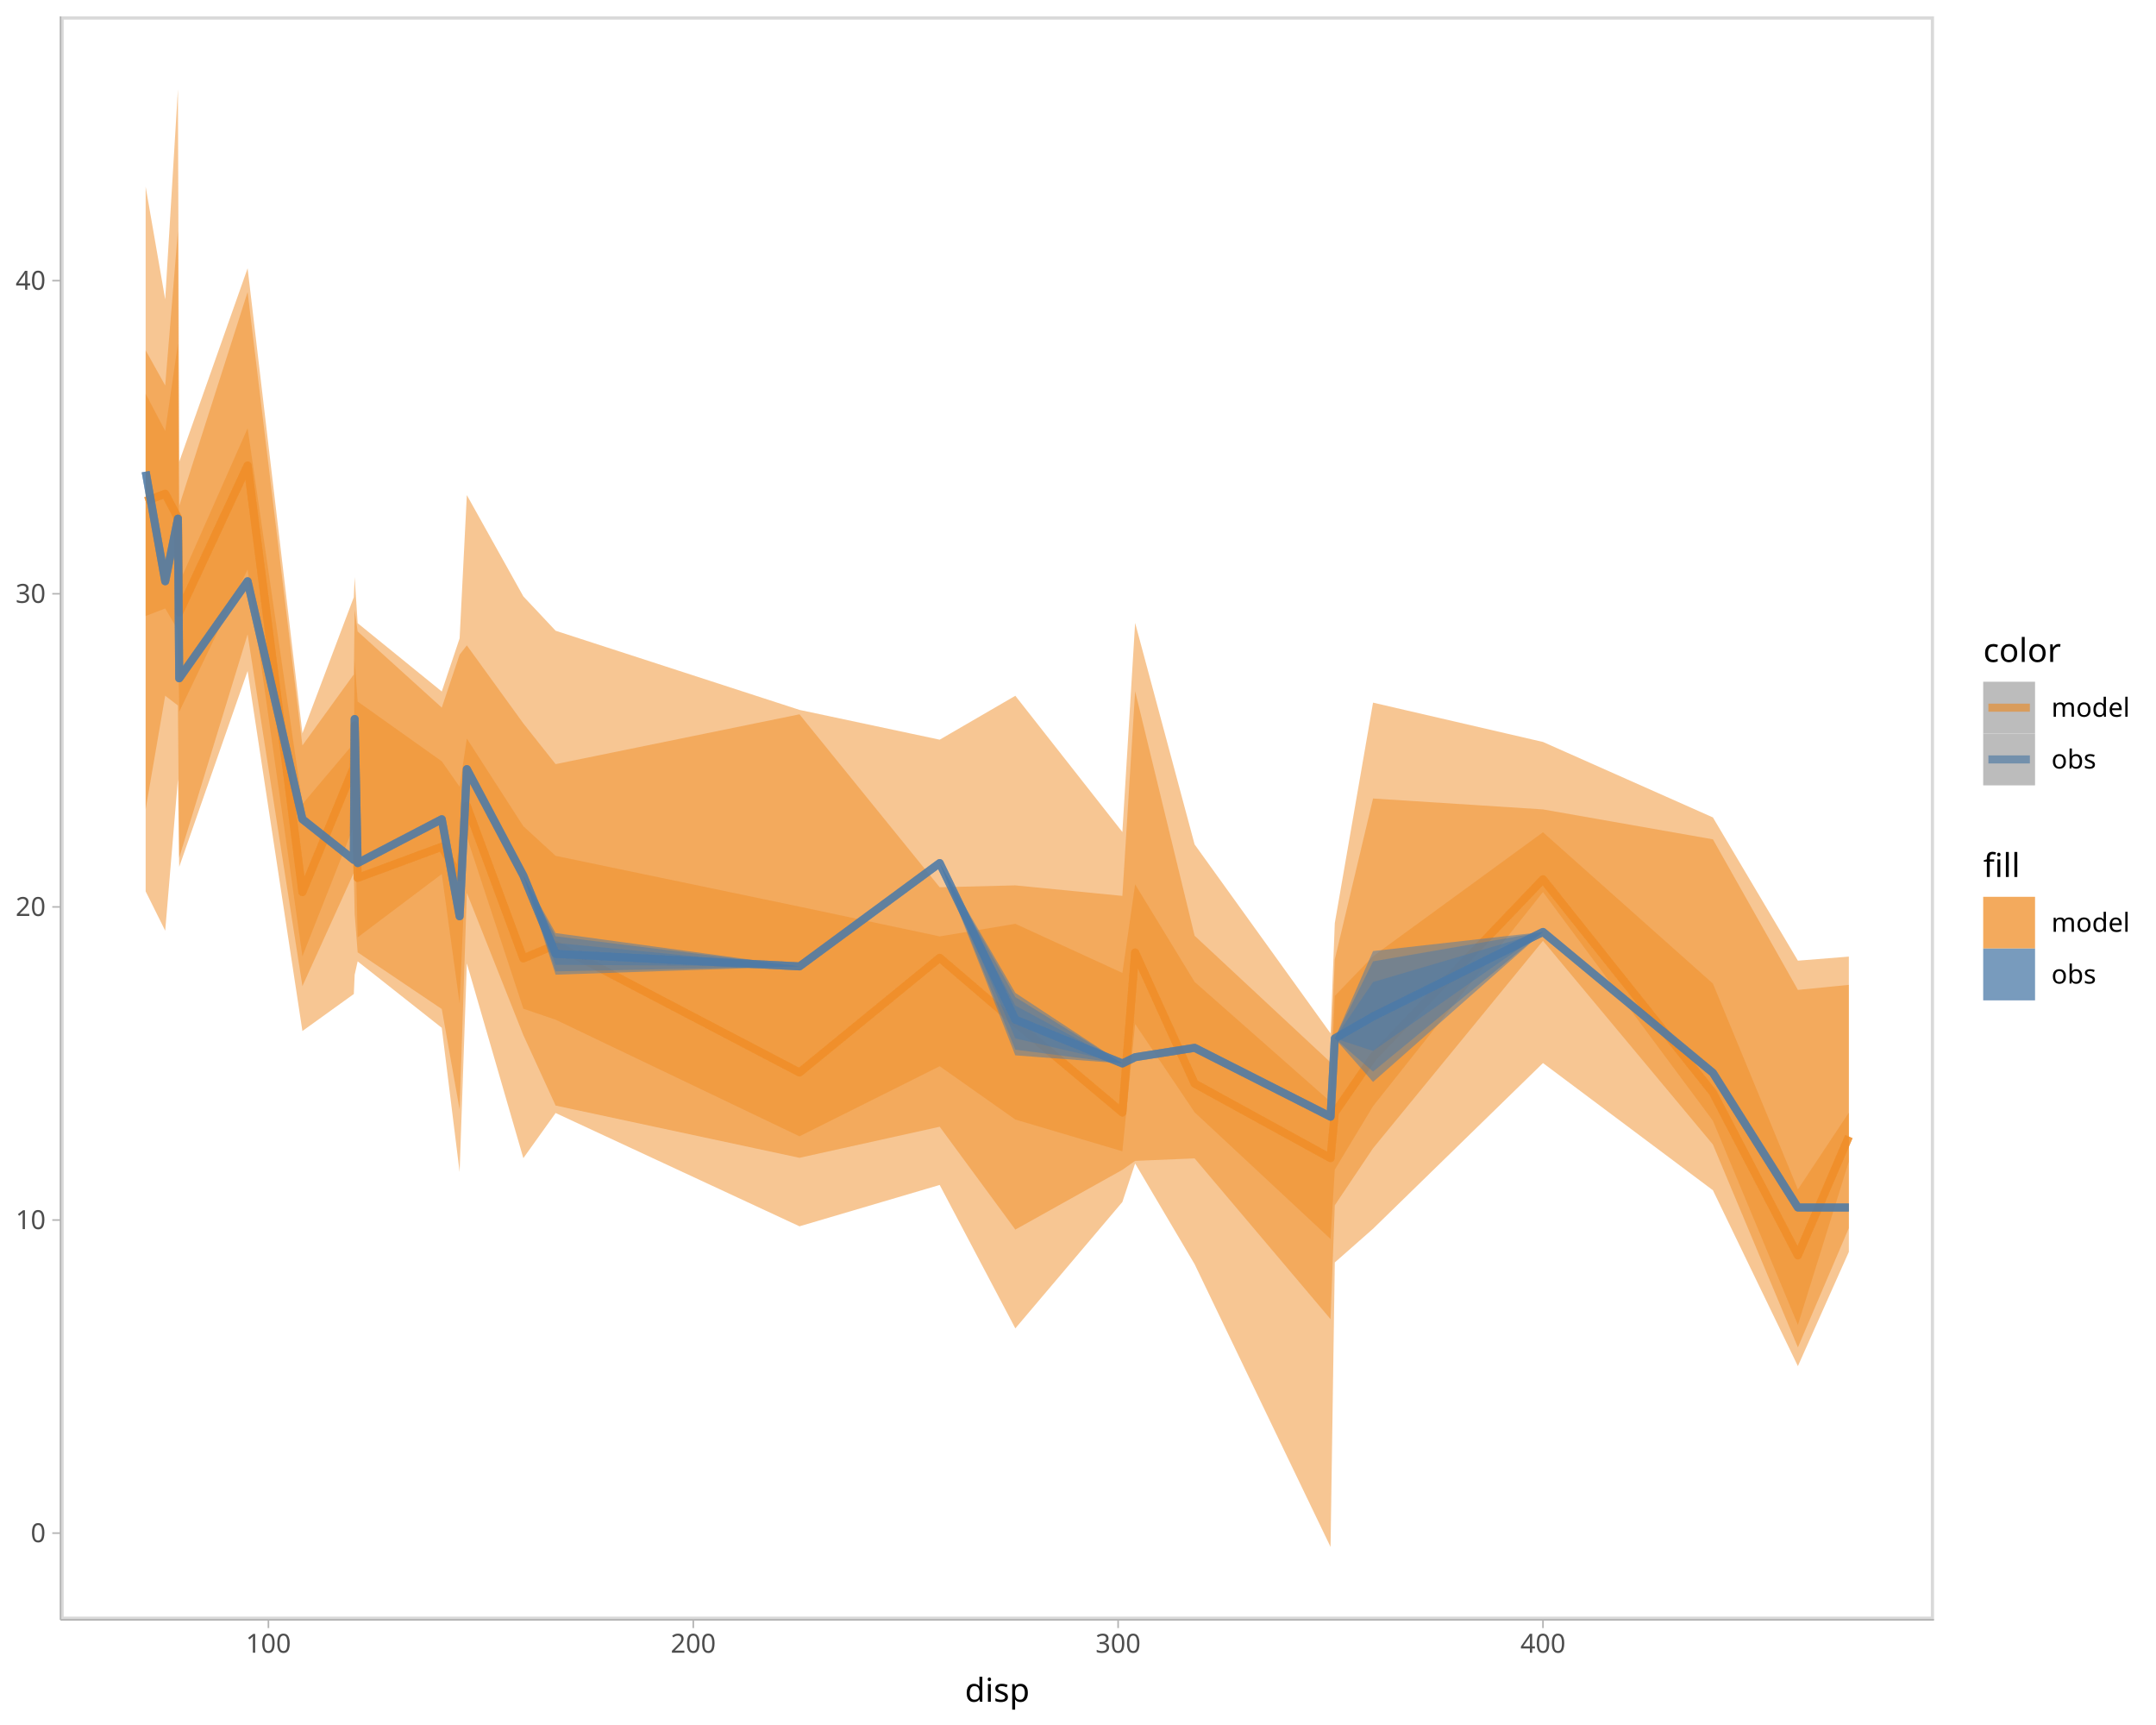
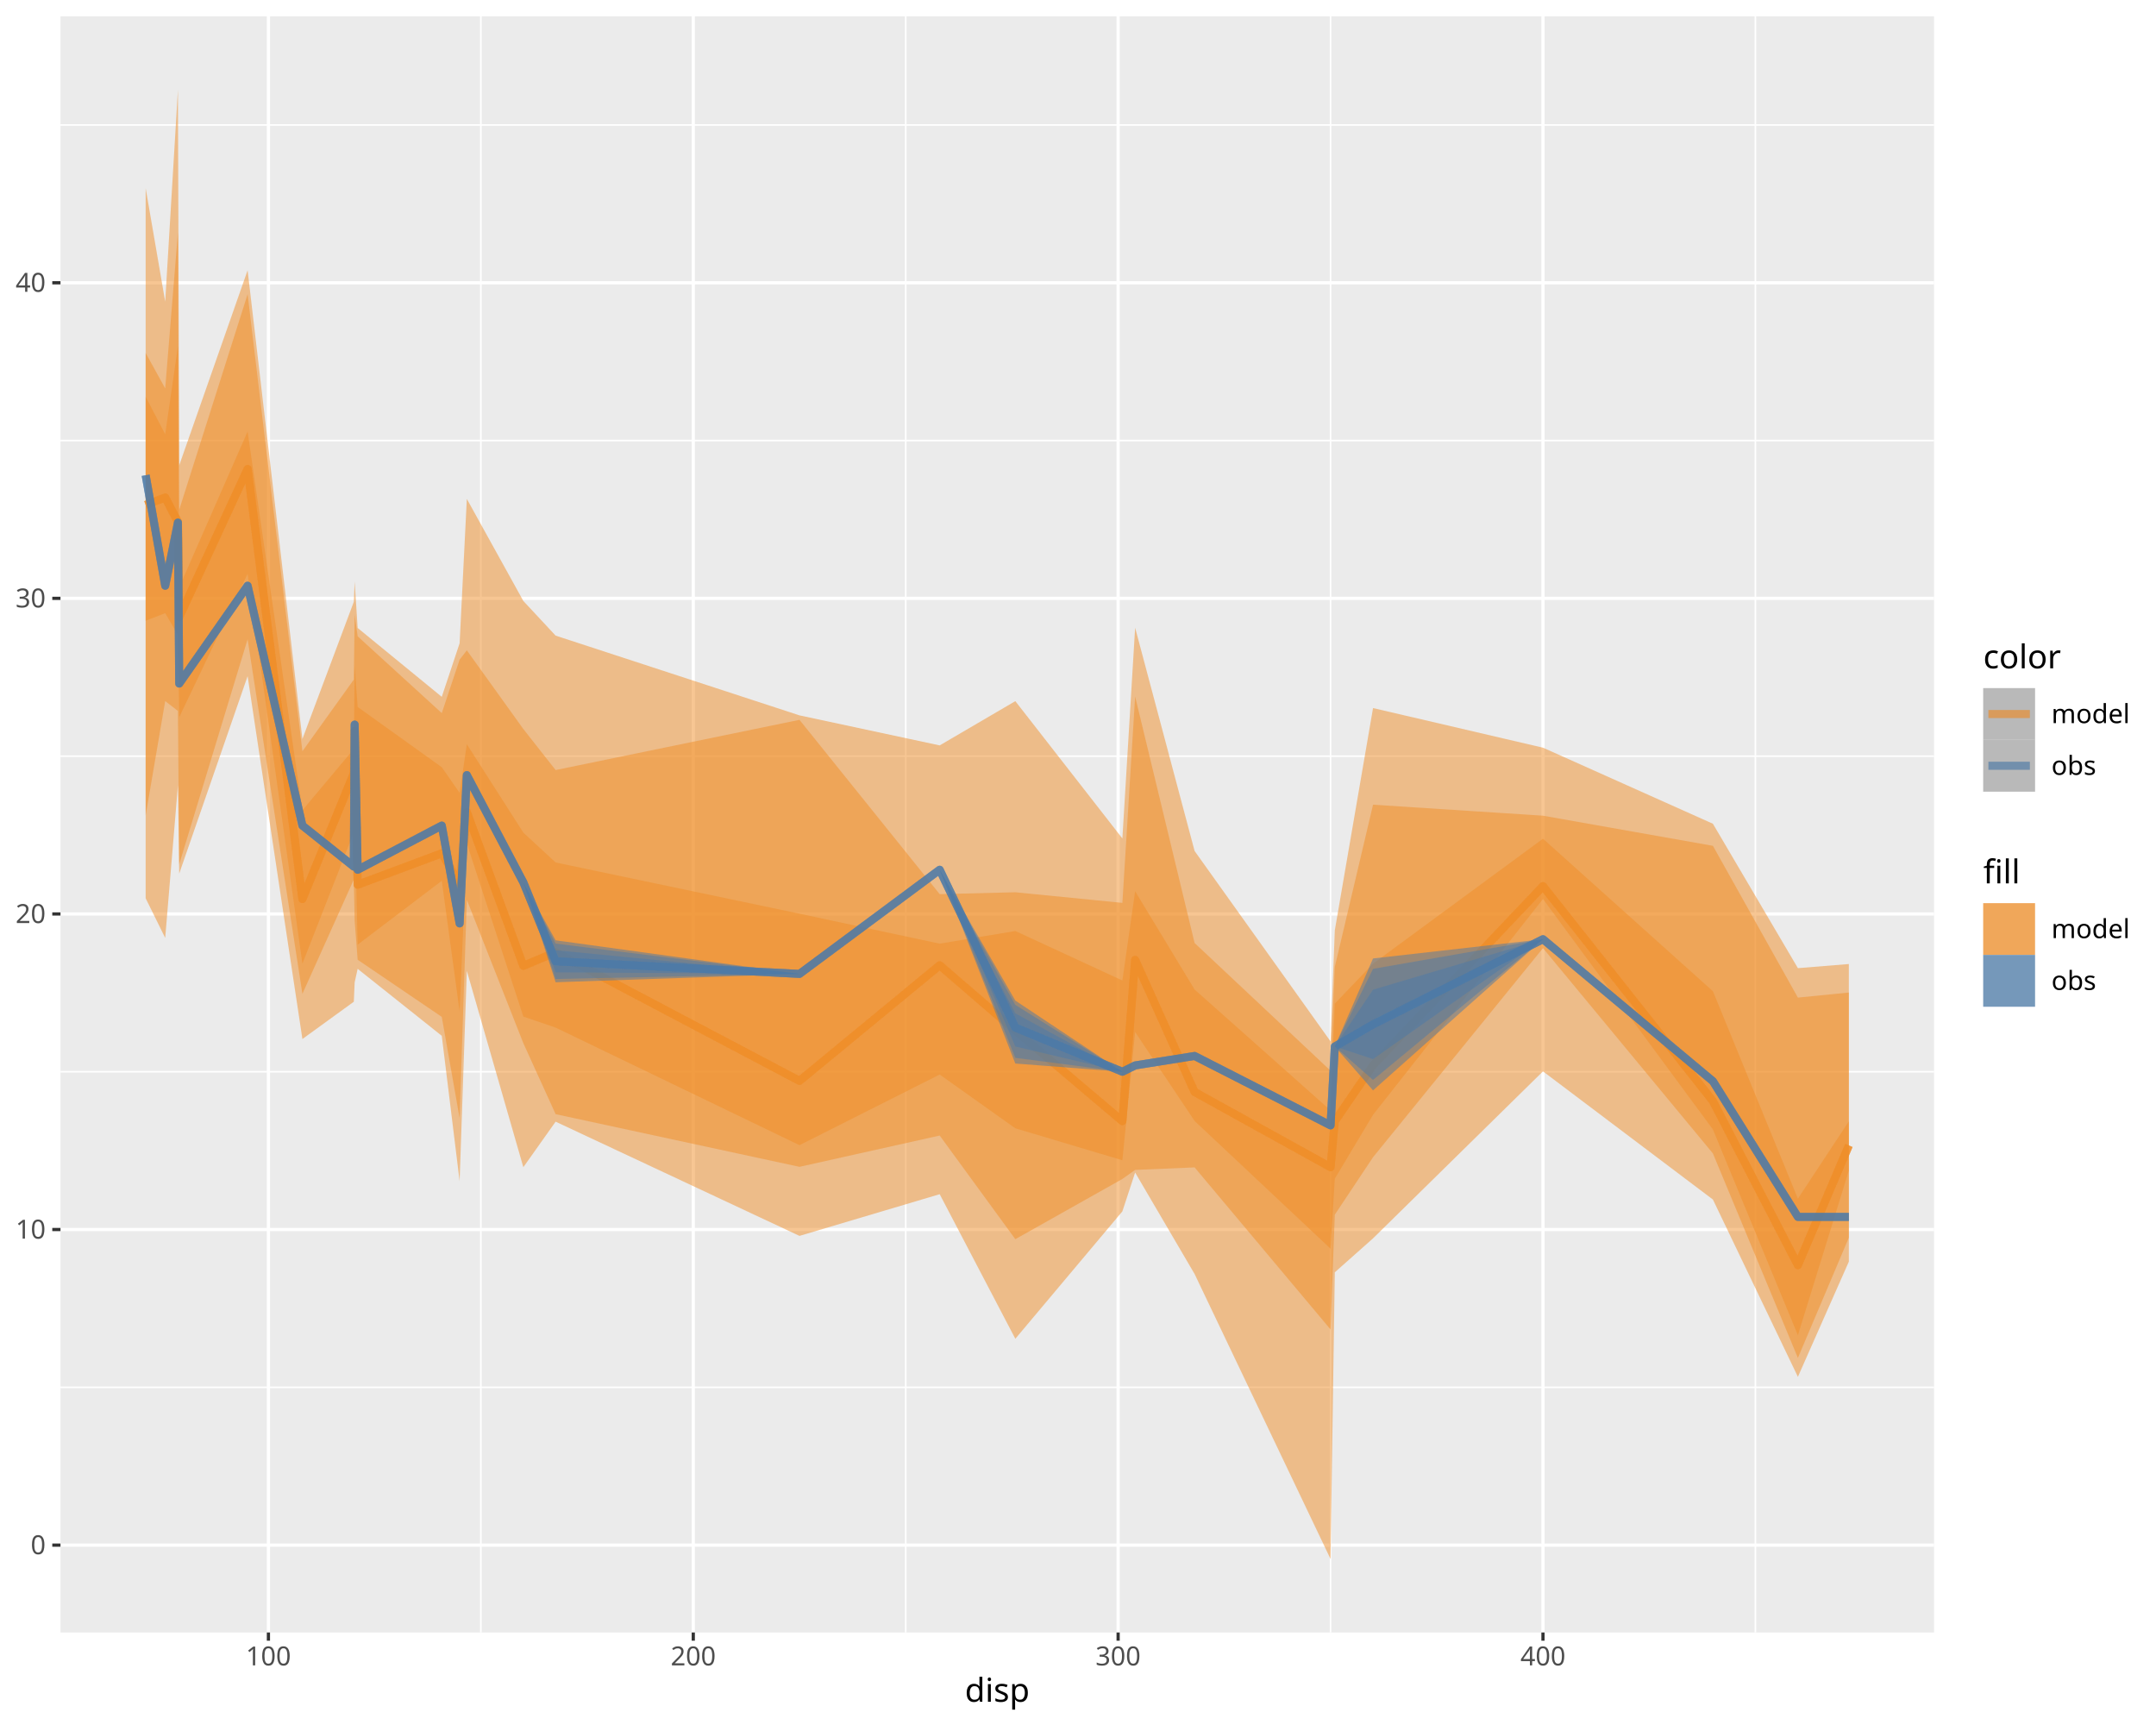
<svg xmlns="http://www.w3.org/2000/svg" class="svglite" data-engine-version="2.0" width="720.00pt" height="576.00pt" viewBox="0 0 720.00 576.00">
  <defs>
    <style type="text/css">
    .svglite line, .svglite polyline, .svglite polygon, .svglite path, .svglite rect, .svglite circle {
      fill: none;
      stroke: #000000;
      stroke-linecap: round;
      stroke-linejoin: round;
      stroke-miterlimit: 10.00;
    }
  </style>
  </defs>
  <rect width="100%" height="100%" style="stroke: none; fill: #FFFFFF;" />
  <defs>
    <clipPath id="cpMC4wMHw3MjAuMDB8MC4wMHw1NzYuMDA=">
      <rect x="0.00" y="0.00" width="720.00" height="576.00" />
    </clipPath>
  </defs>
  <g clip-path="url(#cpMC4wMHw3MjAuMDB8MC4wMHw1NzYuMDA=)">
    <rect x="0.00" y="0.00" width="720.00" height="576.00" style="stroke-width: 1.07; stroke: #FFFFFF; fill: #FFFFFF;" />
  </g>
  <defs>
-     <clipPath id="cpMjAuMjB8NjQ1Ljg3fDUuNDh8NTQwLjg4">
-       <rect x="20.20" y="5.48" width="625.67" height="535.40" />
+     <clipPath id="cpMjAuMjB8NjQ1Ljg3fDUuNDh8NTQ1LjEx">
+       <rect x="20.20" y="5.48" width="625.67" height="539.63" />
    </clipPath>
  </defs>
-   <g clip-path="url(#cpMjAuMjB8NjQ1Ljg3fDUuNDh8NTQwLjg4)">
-     <rect x="20.20" y="5.48" width="625.67" height="535.40" style="stroke-width: 1.07; stroke: none; fill: #FFFFFF;" />
-     <polygon points="48.64,62.36 55.17,99.97 59.42,29.82 59.85,154.19 82.69,89.59 100.99,244.86 118.16,199.41 118.44,192.72 119.44,208.08 147.53,230.90 153.49,213.16 155.90,165.32 174.77,199.14 185.55,210.61 266.99,237.04 313.81,246.99 339.07,232.33 374.82,277.82 379.08,208.00 398.94,281.96 444.34,345.05 445.76,308.24 458.53,234.62 515.28,247.75 572.03,272.95 600.41,320.78 617.43,319.42 617.43,418.01 600.41,456.17 572.03,397.44 515.28,354.97 458.53,410.30 445.76,421.55 444.34,516.54 398.94,422.12 379.08,388.50 374.82,401.36 339.07,443.56 313.81,395.67 266.99,409.48 185.55,371.65 174.77,386.72 155.90,321.68 153.49,391.34 147.53,343.20 119.44,321.01 118.44,325.50 118.16,331.91 100.99,344.27 82.69,224.05 59.85,289.45 59.42,260.22 55.17,310.77 48.64,297.64 " style="stroke-width: 0.00; stroke: none; stroke-linecap: butt; fill: #F18E28; fill-opacity: 0.50;" />
-     <polygon points="48.64,116.98 55.17,128.71 59.42,77.08 59.85,168.90 82.69,97.51 100.99,248.92 118.16,225.18 118.44,203.63 119.44,210.84 147.53,236.28 153.49,218.59 155.90,215.50 174.77,241.56 185.55,255.15 266.99,238.52 313.81,296.27 339.07,295.64 374.82,299.15 379.08,230.79 398.94,312.45 444.34,354.75 445.76,320.36 458.53,266.63 515.28,270.27 572.03,280.26 600.41,330.54 617.43,328.86 617.43,410.05 600.41,449.90 572.03,382.17 515.28,314.15 458.53,383.42 445.76,402.46 444.34,440.48 398.94,386.80 379.08,387.63 374.82,390.62 339.07,410.58 313.81,376.23 266.99,386.61 185.55,369.16 174.77,345.65 155.90,298.14 153.49,370.48 147.53,336.93 119.44,318.00 118.44,305.20 118.16,291.43 100.99,329.28 82.69,211.83 59.85,286.37 59.42,235.58 55.17,232.31 48.64,270.21 " style="stroke-width: 0.00; stroke: none; stroke-linecap: butt; fill: #F18E28; fill-opacity: 0.50;" />
-     <polygon points="48.64,131.49 55.17,143.90 59.42,114.78 59.85,194.59 82.69,143.01 100.99,268.49 118.16,248.17 118.44,220.58 119.44,234.25 147.53,254.21 153.49,262.70 155.90,246.61 174.77,275.89 185.55,285.77 266.99,302.74 313.81,312.67 339.07,308.47 374.82,324.87 379.08,295.30 398.94,327.87 444.34,367.91 445.76,332.54 458.53,319.30 515.28,277.90 572.03,328.43 600.41,397.15 617.43,371.52 617.43,387.84 600.41,442.40 572.03,374.23 515.28,297.87 458.53,369.37 445.76,390.53 444.34,413.72 398.94,371.41 379.08,341.94 374.82,384.43 339.07,373.83 313.81,356.03 266.99,379.43 185.55,340.49 174.77,336.83 155.90,279.47 153.49,335.09 147.53,291.85 119.44,313.00 118.44,270.79 118.16,275.80 100.99,319.31 82.69,190.16 59.85,237.66 59.42,210.37 55.17,203.17 48.64,205.69 " style="stroke-width: 0.00; stroke: none; stroke-linecap: butt; fill: #F18E28; fill-opacity: 0.50;" />
-     <polyline points="48.64,167.31 55.17,164.87 59.42,172.92 59.85,204.50 82.69,155.43 100.99,297.89 118.16,256.25 118.44,242.19 119.44,293.14 147.53,282.74 153.49,292.83 155.90,269.12 174.77,320.02 185.55,315.50 266.99,358.12 313.81,319.83 339.07,341.45 374.82,371.48 379.08,318.05 398.94,361.81 444.34,386.72 445.76,371.49 458.53,352.98 515.28,293.61 572.03,364.82 600.41,419.19 617.43,379.53 " style="stroke-width: 2.67; stroke: #F18E28; stroke-opacity: 0.50; stroke-linecap: butt;" />
-     <polyline points="48.64,167.31 55.17,164.87 59.42,172.92 59.85,204.50 82.69,155.43 100.99,297.89 118.16,256.25 118.44,242.19 119.44,293.14 147.53,282.74 153.49,292.83 155.90,269.12 174.77,320.02 185.55,315.50 266.99,358.12 313.81,319.83 339.07,341.45 374.82,371.48 379.08,318.05 398.94,361.81 444.34,386.72 445.76,371.49 458.53,352.98 515.28,293.61 572.03,364.82 600.41,419.19 617.43,379.53 " style="stroke-width: 2.67; stroke: #F18E28; stroke-opacity: 0.50; stroke-linecap: butt;" />
-     <polyline points="48.64,167.31 55.17,164.87 59.42,172.92 59.85,204.50 82.69,155.43 100.99,297.89 118.16,256.25 118.44,242.19 119.44,293.14 147.53,282.74 153.49,292.83 155.90,269.12 174.77,320.02 185.55,315.50 266.99,358.12 313.81,319.83 339.07,341.45 374.82,371.48 379.08,318.05 398.94,361.81 444.34,386.72 445.76,371.49 458.53,352.98 515.28,293.61 572.03,364.82 600.41,419.19 617.43,379.53 " style="stroke-width: 2.67; stroke: #F18E28; stroke-opacity: 0.50; stroke-linecap: butt;" />
-     <polygon points="48.64,157.50 55.17,194.09 59.42,173.18 59.85,226.50 82.69,194.09 100.99,273.55 118.16,287.14 118.44,240.09 119.44,288.19 147.53,273.55 153.49,305.96 155.90,256.82 174.77,292.37 185.55,311.56 266.99,322.69 313.81,288.19 339.07,331.53 374.82,355.10 379.08,353.01 398.94,349.88 444.34,372.88 445.76,346.74 458.53,317.57 515.28,311.19 572.03,358.24 600.41,403.20 617.43,403.20 617.43,403.20 600.41,403.20 572.03,358.24 515.28,311.19 458.53,361.27 445.76,346.74 444.34,372.88 398.94,349.88 379.08,353.01 374.82,355.10 339.07,352.39 313.81,288.19 266.99,322.69 185.55,325.46 174.77,292.37 155.90,256.82 153.49,305.96 147.53,273.55 119.44,288.19 118.44,240.09 118.16,287.14 100.99,273.55 82.69,194.09 59.85,226.50 59.42,173.18 55.17,194.09 48.64,157.50 " style="stroke-width: 0.00; stroke: none; stroke-linecap: butt; fill: #4D7AA8; fill-opacity: 0.50;" />
-     <polygon points="48.64,157.50 55.17,194.09 59.42,173.18 59.85,226.50 82.69,194.09 100.99,273.55 118.16,287.14 118.44,240.09 119.44,288.19 147.53,273.55 153.49,305.96 155.90,256.82 174.77,292.37 185.55,312.65 266.99,322.69 313.81,288.19 339.07,332.94 374.82,355.10 379.08,353.01 398.94,349.88 444.34,372.88 445.76,346.74 458.53,321.02 515.28,311.19 572.03,358.24 600.41,403.20 617.43,403.20 617.43,403.20 600.41,403.20 572.03,358.24 515.28,311.19 458.53,357.82 445.76,346.74 444.34,372.88 398.94,349.88 379.08,353.01 374.82,355.10 339.07,350.50 313.81,288.19 266.99,322.69 185.55,324.36 174.77,292.37 155.90,256.82 153.49,305.96 147.53,273.55 119.44,288.19 118.44,240.09 118.16,287.14 100.99,273.55 82.69,194.09 59.85,226.50 59.42,173.18 55.17,194.09 48.64,157.50 " style="stroke-width: 0.00; stroke: none; stroke-linecap: butt; fill: #4D7AA8; fill-opacity: 0.50;" />
-     <polygon points="48.64,157.50 55.17,194.09 59.42,173.18 59.85,226.50 82.69,194.09 100.99,273.55 118.16,287.14 118.44,240.09 119.44,288.19 147.53,273.55 153.49,305.96 155.90,256.82 174.77,292.37 185.55,314.85 266.99,322.69 313.81,288.19 339.07,335.76 374.82,355.10 379.08,353.01 398.94,349.88 444.34,372.88 445.76,346.74 458.53,327.92 515.28,311.19 572.03,358.24 600.41,403.20 617.43,403.20 617.43,403.20 600.41,403.20 572.03,358.24 515.28,311.19 458.53,350.92 445.76,346.74 444.34,372.88 398.94,349.88 379.08,353.01 374.82,355.10 339.07,346.74 313.81,288.19 266.99,322.69 185.55,322.17 174.77,292.37 155.90,256.82 153.49,305.96 147.53,273.55 119.44,288.19 118.44,240.09 118.16,287.14 100.99,273.55 82.69,194.09 59.85,226.50 59.42,173.18 55.17,194.09 48.64,157.50 " style="stroke-width: 0.00; stroke: none; stroke-linecap: butt; fill: #4D7AA8; fill-opacity: 0.50;" />
-     <polyline points="48.64,157.50 55.17,194.09 59.42,173.18 59.85,226.50 82.69,194.09 100.99,273.55 118.16,287.14 118.44,240.09 119.44,288.19 147.53,273.55 153.49,305.96 155.90,256.82 174.77,292.37 185.55,318.51 266.99,322.69 313.81,288.19 339.07,340.47 374.82,355.10 379.08,353.01 398.94,349.88 444.34,372.88 445.76,346.74 458.53,339.42 515.28,311.19 572.03,358.24 600.41,403.20 617.43,403.20 " style="stroke-width: 2.67; stroke: #4D7AA8; stroke-opacity: 0.50; stroke-linecap: butt;" />
-     <polyline points="48.64,157.50 55.17,194.09 59.42,173.18 59.85,226.50 82.69,194.09 100.99,273.55 118.16,287.14 118.44,240.09 119.44,288.19 147.53,273.55 153.49,305.96 155.90,256.82 174.77,292.37 185.55,318.51 266.99,322.69 313.81,288.19 339.07,340.47 374.82,355.10 379.08,353.01 398.94,349.88 444.34,372.88 445.76,346.74 458.53,339.42 515.28,311.19 572.03,358.24 600.41,403.20 617.43,403.20 " style="stroke-width: 2.67; stroke: #4D7AA8; stroke-opacity: 0.50; stroke-linecap: butt;" />
-     <polyline points="48.64,157.50 55.17,194.09 59.42,173.18 59.85,226.50 82.69,194.09 100.99,273.55 118.16,287.14 118.44,240.09 119.44,288.19 147.53,273.55 153.49,305.96 155.90,256.82 174.77,292.37 185.55,318.51 266.99,322.69 313.81,288.19 339.07,340.47 374.82,355.10 379.08,353.01 398.94,349.88 444.34,372.88 445.76,346.74 458.53,339.42 515.28,311.19 572.03,358.24 600.41,403.20 617.43,403.20 " style="stroke-width: 2.67; stroke: #4D7AA8; stroke-opacity: 0.50; stroke-linecap: butt;" />
-     <rect x="20.20" y="5.48" width="625.67" height="535.40" style="stroke-width: 2.13; stroke: #D9D9D9;" />
+   <g clip-path="url(#cpMjAuMjB8NjQ1Ljg3fDUuNDh8NTQ1LjEx)">
+     <rect x="20.20" y="5.48" width="625.67" height="539.63" style="stroke-width: 1.07; stroke: none; fill: #EBEBEB;" />
+     <polyline points="20.20,463.25 645.87,463.25 " style="stroke-width: 0.53; stroke: #FFFFFF; stroke-linecap: butt;" />
+     <polyline points="20.20,357.87 645.87,357.87 " style="stroke-width: 0.53; stroke: #FFFFFF; stroke-linecap: butt;" />
+     <polyline points="20.20,252.49 645.87,252.49 " style="stroke-width: 0.53; stroke: #FFFFFF; stroke-linecap: butt;" />
+     <polyline points="20.20,147.11 645.87,147.11 " style="stroke-width: 0.53; stroke: #FFFFFF; stroke-linecap: butt;" />
+     <polyline points="20.20,41.73 645.87,41.73 " style="stroke-width: 0.53; stroke: #FFFFFF; stroke-linecap: butt;" />
+     <polyline points="160.58,545.11 160.58,5.48 " style="stroke-width: 0.53; stroke: #FFFFFF; stroke-linecap: butt;" />
+     <polyline points="302.46,545.11 302.46,5.48 " style="stroke-width: 0.53; stroke: #FFFFFF; stroke-linecap: butt;" />
+     <polyline points="444.34,545.11 444.34,5.48 " style="stroke-width: 0.53; stroke: #FFFFFF; stroke-linecap: butt;" />
+     <polyline points="586.22,545.11 586.22,5.48 " style="stroke-width: 0.53; stroke: #FFFFFF; stroke-linecap: butt;" />
+     <polyline points="20.20,515.94 645.87,515.94 " style="stroke-width: 1.07; stroke: #FFFFFF; stroke-linecap: butt;" />
+     <polyline points="20.20,410.56 645.87,410.56 " style="stroke-width: 1.07; stroke: #FFFFFF; stroke-linecap: butt;" />
+     <polyline points="20.20,305.18 645.87,305.18 " style="stroke-width: 1.07; stroke: #FFFFFF; stroke-linecap: butt;" />
+     <polyline points="20.20,199.80 645.87,199.80 " style="stroke-width: 1.07; stroke: #FFFFFF; stroke-linecap: butt;" />
+     <polyline points="20.20,94.42 645.87,94.42 " style="stroke-width: 1.07; stroke: #FFFFFF; stroke-linecap: butt;" />
+     <polyline points="89.64,545.11 89.64,5.48 " style="stroke-width: 1.07; stroke: #FFFFFF; stroke-linecap: butt;" />
+     <polyline points="231.52,545.11 231.52,5.48 " style="stroke-width: 1.07; stroke: #FFFFFF; stroke-linecap: butt;" />
+     <polyline points="373.40,545.11 373.40,5.48 " style="stroke-width: 1.07; stroke: #FFFFFF; stroke-linecap: butt;" />
+     <polyline points="515.28,545.11 515.28,5.48 " style="stroke-width: 1.07; stroke: #FFFFFF; stroke-linecap: butt;" />
+     <polygon points="48.64,62.81 55.17,100.72 59.42,30.01 59.85,155.37 82.69,90.26 100.99,246.75 118.16,200.95 118.44,194.20 119.44,209.68 147.53,232.68 153.49,214.80 155.90,166.59 174.77,200.67 185.55,212.24 266.99,238.87 313.81,248.90 339.07,234.12 374.82,279.97 379.08,209.60 398.94,284.15 444.34,347.73 445.76,310.64 458.53,236.43 515.28,249.66 572.03,275.06 600.41,323.28 617.43,321.90 617.43,421.27 600.41,459.74 572.03,400.54 515.28,357.74 458.53,413.50 445.76,424.84 444.34,520.58 398.94,425.41 379.08,391.53 374.82,404.49 339.07,447.03 313.81,398.76 266.99,412.68 185.55,374.54 174.77,389.74 155.90,324.18 153.49,394.39 147.53,345.87 119.44,323.51 118.44,328.03 118.16,334.49 100.99,346.94 82.69,225.78 59.85,291.70 59.42,262.24 55.17,313.18 48.64,299.95 " style="stroke-width: 0.00; stroke: none; stroke-linecap: butt; fill: #F18E28; fill-opacity: 0.50;" />
+     <polygon points="48.64,117.86 55.17,129.69 59.42,77.65 59.85,170.20 82.69,98.24 100.99,250.85 118.16,226.91 118.44,205.20 119.44,212.47 147.53,238.11 153.49,220.27 155.90,217.16 174.77,243.43 185.55,257.13 266.99,240.36 313.81,298.57 339.07,297.94 374.82,301.48 379.08,232.57 398.94,314.88 444.34,357.52 445.76,322.85 458.53,268.70 515.28,272.37 572.03,282.43 600.41,333.11 617.43,331.42 617.43,413.25 600.41,453.42 572.03,385.15 515.28,316.59 458.53,386.41 445.76,405.60 444.34,443.92 398.94,389.81 379.08,390.65 374.82,393.67 339.07,413.78 313.81,379.17 266.99,389.62 185.55,372.03 174.77,348.34 155.90,300.45 153.49,373.37 147.53,339.55 119.44,320.47 118.44,307.57 118.16,293.69 100.99,331.85 82.69,213.46 59.85,288.59 59.42,237.40 55.17,234.10 48.64,272.30 " style="stroke-width: 0.00; stroke: none; stroke-linecap: butt; fill: #F18E28; fill-opacity: 0.50;" />
+     <polygon points="48.64,132.49 55.17,144.99 59.42,115.64 59.85,196.09 82.69,144.10 100.99,270.57 118.16,250.09 118.44,222.28 119.44,236.06 147.53,256.18 153.49,264.74 155.90,248.51 174.77,278.02 185.55,287.99 266.99,305.09 313.81,315.10 339.07,310.87 374.82,327.40 379.08,297.60 398.94,330.42 444.34,370.78 445.76,335.12 458.53,321.78 515.28,280.06 572.03,330.98 600.41,400.25 617.43,374.42 617.43,390.86 600.41,445.85 572.03,377.14 515.28,300.18 458.53,372.25 445.76,393.58 444.34,416.95 398.94,374.30 379.08,344.60 374.82,387.43 339.07,376.75 313.81,358.80 266.99,382.39 185.55,343.13 174.77,339.45 155.90,281.64 153.49,337.69 147.53,294.11 119.44,315.43 118.44,272.89 118.16,277.93 100.99,321.80 82.69,191.62 59.85,239.49 59.42,211.99 55.17,204.74 48.64,207.27 " style="stroke-width: 0.00; stroke: none; stroke-linecap: butt; fill: #F18E28; fill-opacity: 0.50;" />
+     <polyline points="48.64,168.59 55.17,166.13 59.42,174.24 59.85,206.07 82.69,156.61 100.99,300.20 118.16,258.23 118.44,244.06 119.44,295.42 147.53,284.93 153.49,295.10 155.90,271.20 174.77,322.50 185.55,317.95 266.99,360.91 313.81,322.32 339.07,344.11 374.82,374.37 379.08,320.52 398.94,364.62 444.34,389.74 445.76,374.38 458.53,355.73 515.28,295.89 572.03,367.66 600.41,422.46 617.43,382.49 " style="stroke-width: 2.67; stroke: #F18E28; stroke-opacity: 0.50; stroke-linecap: butt;" />
+     <polyline points="48.64,168.59 55.17,166.13 59.42,174.24 59.85,206.07 82.69,156.61 100.99,300.20 118.16,258.23 118.44,244.06 119.44,295.42 147.53,284.93 153.49,295.10 155.90,271.20 174.77,322.50 185.55,317.95 266.99,360.91 313.81,322.32 339.07,344.11 374.82,374.37 379.08,320.52 398.94,364.62 444.34,389.74 445.76,374.38 458.53,355.73 515.28,295.89 572.03,367.66 600.41,422.46 617.43,382.49 " style="stroke-width: 2.67; stroke: #F18E28; stroke-opacity: 0.50; stroke-linecap: butt;" />
+     <polyline points="48.64,168.59 55.17,166.13 59.42,174.24 59.85,206.07 82.69,156.61 100.99,300.20 118.16,258.23 118.44,244.06 119.44,295.42 147.53,284.93 153.49,295.10 155.90,271.20 174.77,322.50 185.55,317.95 266.99,360.91 313.81,322.32 339.07,344.11 374.82,374.37 379.08,320.52 398.94,364.62 444.34,389.74 445.76,374.38 458.53,355.73 515.28,295.89 572.03,367.66 600.41,422.46 617.43,382.49 " style="stroke-width: 2.67; stroke: #F18E28; stroke-opacity: 0.50; stroke-linecap: butt;" />
+     <polygon points="48.64,158.70 55.17,195.58 59.42,174.51 59.85,228.25 82.69,195.58 100.99,275.67 118.16,289.37 118.44,241.95 119.44,290.42 147.53,275.67 153.49,308.34 155.90,258.81 174.77,294.64 185.55,313.98 266.99,325.20 313.81,290.42 339.07,334.11 374.82,357.87 379.08,355.76 398.94,352.60 444.34,375.78 445.76,349.44 458.53,320.04 515.28,313.61 572.03,361.03 600.41,406.34 617.43,406.34 617.43,406.34 600.41,406.34 572.03,361.03 515.28,313.61 458.53,364.09 445.76,349.44 444.34,375.78 398.94,352.60 379.08,355.76 374.82,357.87 339.07,355.13 313.81,290.42 266.99,325.20 185.55,327.99 174.77,294.64 155.90,258.81 153.49,308.34 147.53,275.67 119.44,290.42 118.44,241.95 118.16,289.37 100.99,275.67 82.69,195.58 59.85,228.25 59.42,174.51 55.17,195.58 48.64,158.70 " style="stroke-width: 0.00; stroke: none; stroke-linecap: butt; fill: #4D7AA8; fill-opacity: 0.50;" />
+     <polygon points="48.64,158.70 55.17,195.58 59.42,174.51 59.85,228.25 82.69,195.58 100.99,275.67 118.16,289.37 118.44,241.95 119.44,290.42 147.53,275.67 153.49,308.34 155.90,258.81 174.77,294.64 185.55,315.08 266.99,325.20 313.81,290.42 339.07,335.53 374.82,357.87 379.08,355.76 398.94,352.60 444.34,375.78 445.76,349.44 458.53,323.51 515.28,313.61 572.03,361.03 600.41,406.34 617.43,406.34 617.43,406.34 600.41,406.34 572.03,361.03 515.28,313.61 458.53,360.61 445.76,349.44 444.34,375.78 398.94,352.60 379.08,355.76 374.82,357.87 339.07,353.23 313.81,290.42 266.99,325.20 185.55,326.89 174.77,294.64 155.90,258.81 153.49,308.34 147.53,275.67 119.44,290.42 118.44,241.95 118.16,289.37 100.99,275.67 82.69,195.58 59.85,228.25 59.42,174.51 55.17,195.58 48.64,158.70 " style="stroke-width: 0.00; stroke: none; stroke-linecap: butt; fill: #4D7AA8; fill-opacity: 0.50;" />
+     <polygon points="48.64,158.70 55.17,195.58 59.42,174.51 59.85,228.25 82.69,195.58 100.99,275.67 118.16,289.37 118.44,241.95 119.44,290.42 147.53,275.67 153.49,308.34 155.90,258.81 174.77,294.64 185.55,317.30 266.99,325.20 313.81,290.42 339.07,338.37 374.82,357.87 379.08,355.76 398.94,352.60 444.34,375.78 445.76,349.44 458.53,330.47 515.28,313.61 572.03,361.03 600.41,406.34 617.43,406.34 617.43,406.34 600.41,406.34 572.03,361.03 515.28,313.61 458.53,353.65 445.76,349.44 444.34,375.78 398.94,352.60 379.08,355.76 374.82,357.87 339.07,349.44 313.81,290.42 266.99,325.20 185.55,324.67 174.77,294.64 155.90,258.81 153.49,308.34 147.53,275.67 119.44,290.42 118.44,241.95 118.16,289.37 100.99,275.67 82.69,195.58 59.85,228.25 59.42,174.51 55.17,195.58 48.64,158.70 " style="stroke-width: 0.00; stroke: none; stroke-linecap: butt; fill: #4D7AA8; fill-opacity: 0.50;" />
+     <polyline points="48.64,158.70 55.17,195.58 59.42,174.51 59.85,228.25 82.69,195.58 100.99,275.67 118.16,289.37 118.44,241.95 119.44,290.42 147.53,275.67 153.49,308.34 155.90,258.81 174.77,294.64 185.55,320.99 266.99,325.20 313.81,290.42 339.07,343.12 374.82,357.87 379.08,355.76 398.94,352.60 444.34,375.78 445.76,349.44 458.53,342.06 515.28,313.61 572.03,361.03 600.41,406.34 617.43,406.34 " style="stroke-width: 2.67; stroke: #4D7AA8; stroke-opacity: 0.50; stroke-linecap: butt;" />
+     <polyline points="48.64,158.70 55.17,195.58 59.42,174.51 59.85,228.25 82.69,195.58 100.99,275.67 118.16,289.37 118.44,241.95 119.44,290.42 147.53,275.67 153.49,308.34 155.90,258.81 174.77,294.64 185.55,320.99 266.99,325.20 313.81,290.42 339.07,343.12 374.82,357.87 379.08,355.76 398.94,352.60 444.34,375.78 445.76,349.44 458.53,342.06 515.28,313.61 572.03,361.03 600.41,406.34 617.43,406.34 " style="stroke-width: 2.67; stroke: #4D7AA8; stroke-opacity: 0.50; stroke-linecap: butt;" />
+     <polyline points="48.64,158.70 55.17,195.58 59.42,174.51 59.85,228.25 82.69,195.58 100.99,275.67 118.16,289.37 118.44,241.95 119.44,290.42 147.53,275.67 153.49,308.34 155.90,258.81 174.77,294.64 185.55,320.99 266.99,325.20 313.81,290.42 339.07,343.12 374.82,357.87 379.08,355.76 398.94,352.60 444.34,375.78 445.76,349.44 458.53,342.06 515.28,313.61 572.03,361.03 600.41,406.34 617.43,406.34 " style="stroke-width: 2.67; stroke: #4D7AA8; stroke-opacity: 0.50; stroke-linecap: butt;" />
  </g>
  <g clip-path="url(#cpMC4wMHw3MjAuMDB8MC4wMHw1NzYuMDA=)">
-     <polyline points="20.20,540.88 645.87,540.88 " style="stroke-width: 0.53; stroke: #B3B3B3; stroke-linecap: butt;" />
-     <polyline points="89.64,543.62 89.64,540.88 " style="stroke-width: 0.53; stroke: #B3B3B3; stroke-linecap: butt;" />
-     <polyline points="231.52,543.62 231.52,540.88 " style="stroke-width: 0.53; stroke: #B3B3B3; stroke-linecap: butt;" />
-     <polyline points="373.40,543.62 373.40,540.88 " style="stroke-width: 0.53; stroke: #B3B3B3; stroke-linecap: butt;" />
-     <polyline points="515.28,543.62 515.28,540.88 " style="stroke-width: 0.53; stroke: #B3B3B3; stroke-linecap: butt;" />
-     <text x="89.64" y="551.87" text-anchor="middle" style="font-size: 8.80px; fill: #4D4D4D; font-family: sans;" textLength="14.68px" lengthAdjust="spacingAndGlyphs">100</text>
-     <text x="231.52" y="551.87" text-anchor="middle" style="font-size: 8.80px; fill: #4D4D4D; font-family: sans;" textLength="14.68px" lengthAdjust="spacingAndGlyphs">200</text>
-     <text x="373.40" y="551.87" text-anchor="middle" style="font-size: 8.80px; fill: #4D4D4D; font-family: sans;" textLength="14.68px" lengthAdjust="spacingAndGlyphs">300</text>
-     <text x="515.28" y="551.87" text-anchor="middle" style="font-size: 8.80px; fill: #4D4D4D; font-family: sans;" textLength="14.68px" lengthAdjust="spacingAndGlyphs">400</text>
-     <polyline points="20.20,540.88 20.20,5.48 " style="stroke-width: 0.53; stroke: #B3B3B3; stroke-linecap: butt;" />
-     <text x="15.27" y="514.96" text-anchor="end" style="font-size: 8.80px; fill: #4D4D4D; font-family: sans;" textLength="4.89px" lengthAdjust="spacingAndGlyphs">0</text>
-     <text x="15.27" y="410.41" text-anchor="end" style="font-size: 8.80px; fill: #4D4D4D; font-family: sans;" textLength="9.79px" lengthAdjust="spacingAndGlyphs">10</text>
-     <text x="15.27" y="305.85" text-anchor="end" style="font-size: 8.80px; fill: #4D4D4D; font-family: sans;" textLength="9.79px" lengthAdjust="spacingAndGlyphs">20</text>
-     <text x="15.27" y="201.30" text-anchor="end" style="font-size: 8.80px; fill: #4D4D4D; font-family: sans;" textLength="9.79px" lengthAdjust="spacingAndGlyphs">30</text>
-     <text x="15.27" y="96.75" text-anchor="end" style="font-size: 8.80px; fill: #4D4D4D; font-family: sans;" textLength="9.79px" lengthAdjust="spacingAndGlyphs">40</text>
-     <polyline points="17.46,511.93 20.20,511.93 " style="stroke-width: 0.53; stroke: #B3B3B3; stroke-linecap: butt;" />
-     <polyline points="17.46,407.38 20.20,407.38 " style="stroke-width: 0.53; stroke: #B3B3B3; stroke-linecap: butt;" />
-     <polyline points="17.46,302.83 20.20,302.83 " style="stroke-width: 0.53; stroke: #B3B3B3; stroke-linecap: butt;" />
-     <polyline points="17.46,198.27 20.20,198.27 " style="stroke-width: 0.53; stroke: #B3B3B3; stroke-linecap: butt;" />
-     <polyline points="17.46,93.72 20.20,93.72 " style="stroke-width: 0.53; stroke: #B3B3B3; stroke-linecap: butt;" />
+     <polyline points="89.64,547.85 89.64,545.11 " style="stroke-width: 1.07; stroke: #333333; stroke-linecap: butt;" />
+     <polyline points="231.52,547.85 231.52,545.11 " style="stroke-width: 1.07; stroke: #333333; stroke-linecap: butt;" />
+     <polyline points="373.40,547.85 373.40,545.11 " style="stroke-width: 1.07; stroke: #333333; stroke-linecap: butt;" />
+     <polyline points="515.28,547.85 515.28,545.11 " style="stroke-width: 1.07; stroke: #333333; stroke-linecap: butt;" />
+     <text x="89.64" y="556.10" text-anchor="middle" style="font-size: 8.80px; fill: #4D4D4D; font-family: sans;" textLength="14.68px" lengthAdjust="spacingAndGlyphs">100</text>
+     <text x="231.52" y="556.10" text-anchor="middle" style="font-size: 8.80px; fill: #4D4D4D; font-family: sans;" textLength="14.68px" lengthAdjust="spacingAndGlyphs">200</text>
+     <text x="373.40" y="556.10" text-anchor="middle" style="font-size: 8.80px; fill: #4D4D4D; font-family: sans;" textLength="14.68px" lengthAdjust="spacingAndGlyphs">300</text>
+     <text x="515.28" y="556.10" text-anchor="middle" style="font-size: 8.80px; fill: #4D4D4D; font-family: sans;" textLength="14.68px" lengthAdjust="spacingAndGlyphs">400</text>
+     <text x="15.27" y="518.97" text-anchor="end" style="font-size: 8.80px; fill: #4D4D4D; font-family: sans;" textLength="4.89px" lengthAdjust="spacingAndGlyphs">0</text>
+     <text x="15.27" y="413.59" text-anchor="end" style="font-size: 8.80px; fill: #4D4D4D; font-family: sans;" textLength="9.79px" lengthAdjust="spacingAndGlyphs">10</text>
+     <text x="15.27" y="308.21" text-anchor="end" style="font-size: 8.80px; fill: #4D4D4D; font-family: sans;" textLength="9.79px" lengthAdjust="spacingAndGlyphs">20</text>
+     <text x="15.27" y="202.83" text-anchor="end" style="font-size: 8.80px; fill: #4D4D4D; font-family: sans;" textLength="9.79px" lengthAdjust="spacingAndGlyphs">30</text>
+     <text x="15.27" y="97.44" text-anchor="end" style="font-size: 8.80px; fill: #4D4D4D; font-family: sans;" textLength="9.79px" lengthAdjust="spacingAndGlyphs">40</text>
+     <polyline points="17.46,515.94 20.20,515.94 " style="stroke-width: 1.07; stroke: #333333; stroke-linecap: butt;" />
+     <polyline points="17.46,410.56 20.20,410.56 " style="stroke-width: 1.07; stroke: #333333; stroke-linecap: butt;" />
+     <polyline points="17.46,305.18 20.20,305.18 " style="stroke-width: 1.07; stroke: #333333; stroke-linecap: butt;" />
+     <polyline points="17.46,199.80 20.20,199.80 " style="stroke-width: 1.07; stroke: #333333; stroke-linecap: butt;" />
+     <polyline points="17.46,94.42 20.20,94.42 " style="stroke-width: 1.07; stroke: #333333; stroke-linecap: butt;" />
    <text x="333.04" y="568.24" text-anchor="middle" style="font-size: 11.00px; font-family: sans;" textLength="20.18px" lengthAdjust="spacingAndGlyphs">disp</text>
-     <rect x="656.83" y="206.85" width="57.69" height="60.85" style="stroke-width: 1.07; stroke: none; fill: #FFFFFF;" />
-     <text x="662.31" y="221.04" style="font-size: 11.00px; font-family: sans;" textLength="23.85px" lengthAdjust="spacingAndGlyphs">color</text>
-     <rect x="662.31" y="227.66" width="17.28" height="17.28" style="stroke-width: 1.07; stroke: none; fill: #FFFFFF;" />
-     <rect x="662.31" y="227.66" width="17.28" height="17.28" style="stroke-width: 0.75; stroke: none; fill: #A6A6A6; fill-opacity: 0.50;" />
-     <line x1="664.04" y1="236.30" x2="677.86" y2="236.30" style="stroke-width: 2.67; stroke: #F18E28; stroke-opacity: 0.50; stroke-linecap: butt;" />
-     <rect x="662.31" y="227.66" width="17.28" height="17.28" style="stroke-width: 0.75; stroke: none; fill: #A6A6A6; fill-opacity: 0.50;" />
-     <line x1="664.04" y1="236.30" x2="677.86" y2="236.30" style="stroke-width: 2.67; stroke: #F18E28; stroke-opacity: 0.50; stroke-linecap: butt;" />
-     <rect x="662.31" y="244.94" width="17.28" height="17.28" style="stroke-width: 1.07; stroke: none; fill: #FFFFFF;" />
-     <rect x="662.31" y="244.94" width="17.28" height="17.28" style="stroke-width: 0.75; stroke: none; fill: #A6A6A6; fill-opacity: 0.50;" />
-     <line x1="664.04" y1="253.58" x2="677.86" y2="253.58" style="stroke-width: 2.67; stroke: #4D7AA8; stroke-opacity: 0.50; stroke-linecap: butt;" />
-     <rect x="662.31" y="244.94" width="17.28" height="17.28" style="stroke-width: 0.75; stroke: none; fill: #A6A6A6; fill-opacity: 0.50;" />
-     <line x1="664.04" y1="253.58" x2="677.86" y2="253.58" style="stroke-width: 2.67; stroke: #4D7AA8; stroke-opacity: 0.50; stroke-linecap: butt;" />
-     <text x="685.07" y="239.33" style="font-size: 8.80px; font-family: sans;" textLength="23.97px" lengthAdjust="spacingAndGlyphs">model</text>
-     <text x="685.07" y="256.61" style="font-size: 8.80px; font-family: sans;" textLength="14.19px" lengthAdjust="spacingAndGlyphs">obs</text>
-     <rect x="656.83" y="278.66" width="57.69" height="60.85" style="stroke-width: 1.07; stroke: none; fill: #FFFFFF;" />
-     <text x="662.31" y="292.85" style="font-size: 11.00px; font-family: sans;" textLength="10.38px" lengthAdjust="spacingAndGlyphs">fill</text>
-     <rect x="662.31" y="299.47" width="17.28" height="17.28" style="stroke-width: 1.07; stroke: none; fill: #FFFFFF;" />
-     <rect x="662.31" y="299.47" width="17.28" height="17.28" style="stroke-width: 0.75; stroke: none; fill: #F18E28; fill-opacity: 0.50;" />
-     <rect x="662.31" y="299.47" width="17.28" height="17.28" style="stroke-width: 0.75; stroke: none; fill: #F18E28; fill-opacity: 0.50;" />
-     <rect x="662.31" y="316.75" width="17.28" height="17.28" style="stroke-width: 1.07; stroke: none; fill: #FFFFFF;" />
-     <rect x="662.31" y="316.75" width="17.28" height="17.28" style="stroke-width: 0.75; stroke: none; fill: #4D7AA8; fill-opacity: 0.50;" />
-     <rect x="662.31" y="316.75" width="17.28" height="17.28" style="stroke-width: 0.75; stroke: none; fill: #4D7AA8; fill-opacity: 0.50;" />
-     <text x="685.07" y="311.14" style="font-size: 8.80px; font-family: sans;" textLength="23.97px" lengthAdjust="spacingAndGlyphs">model</text>
-     <text x="685.07" y="328.42" style="font-size: 8.80px; font-family: sans;" textLength="14.19px" lengthAdjust="spacingAndGlyphs">obs</text>
+     <rect x="656.83" y="208.96" width="57.69" height="60.85" style="stroke-width: 1.07; stroke: none; fill: #FFFFFF;" />
+     <text x="662.31" y="223.16" style="font-size: 11.00px; font-family: sans;" textLength="23.85px" lengthAdjust="spacingAndGlyphs">color</text>
+     <rect x="662.31" y="229.78" width="17.28" height="17.28" style="stroke-width: 1.07; stroke: none; fill: #F2F2F2;" />
+     <rect x="662.31" y="229.78" width="17.28" height="17.28" style="stroke-width: 0.75; stroke: none; fill: #A6A6A6; fill-opacity: 0.50;" />
+     <line x1="664.04" y1="238.42" x2="677.86" y2="238.42" style="stroke-width: 2.67; stroke: #F18E28; stroke-opacity: 0.50; stroke-linecap: butt;" />
+     <rect x="662.31" y="229.78" width="17.28" height="17.28" style="stroke-width: 0.75; stroke: none; fill: #A6A6A6; fill-opacity: 0.50;" />
+     <line x1="664.04" y1="238.42" x2="677.86" y2="238.42" style="stroke-width: 2.67; stroke: #F18E28; stroke-opacity: 0.50; stroke-linecap: butt;" />
+     <rect x="662.31" y="247.06" width="17.28" height="17.28" style="stroke-width: 1.07; stroke: none; fill: #F2F2F2;" />
+     <rect x="662.31" y="247.06" width="17.28" height="17.28" style="stroke-width: 0.75; stroke: none; fill: #A6A6A6; fill-opacity: 0.50;" />
+     <line x1="664.04" y1="255.70" x2="677.86" y2="255.70" style="stroke-width: 2.67; stroke: #4D7AA8; stroke-opacity: 0.50; stroke-linecap: butt;" />
+     <rect x="662.31" y="247.06" width="17.28" height="17.28" style="stroke-width: 0.75; stroke: none; fill: #A6A6A6; fill-opacity: 0.50;" />
+     <line x1="664.04" y1="255.70" x2="677.86" y2="255.70" style="stroke-width: 2.67; stroke: #4D7AA8; stroke-opacity: 0.50; stroke-linecap: butt;" />
+     <text x="685.07" y="241.45" style="font-size: 8.80px; font-family: sans;" textLength="23.97px" lengthAdjust="spacingAndGlyphs">model</text>
+     <text x="685.07" y="258.73" style="font-size: 8.80px; font-family: sans;" textLength="14.19px" lengthAdjust="spacingAndGlyphs">obs</text>
+     <rect x="656.83" y="280.78" width="57.69" height="60.85" style="stroke-width: 1.07; stroke: none; fill: #FFFFFF;" />
+     <text x="662.31" y="294.97" style="font-size: 11.00px; font-family: sans;" textLength="10.38px" lengthAdjust="spacingAndGlyphs">fill</text>
+     <rect x="662.31" y="301.59" width="17.28" height="17.28" style="stroke-width: 1.07; stroke: none; fill: #F2F2F2;" />
+     <rect x="662.31" y="301.59" width="17.28" height="17.28" style="stroke-width: 0.75; stroke: none; fill: #F18E28; fill-opacity: 0.50;" />
+     <rect x="662.31" y="301.59" width="17.28" height="17.28" style="stroke-width: 0.75; stroke: none; fill: #F18E28; fill-opacity: 0.50;" />
+     <rect x="662.31" y="318.87" width="17.28" height="17.28" style="stroke-width: 1.07; stroke: none; fill: #F2F2F2;" />
+     <rect x="662.31" y="318.87" width="17.28" height="17.28" style="stroke-width: 0.75; stroke: none; fill: #4D7AA8; fill-opacity: 0.50;" />
+     <rect x="662.31" y="318.87" width="17.28" height="17.28" style="stroke-width: 0.75; stroke: none; fill: #4D7AA8; fill-opacity: 0.50;" />
+     <text x="685.07" y="313.26" style="font-size: 8.80px; font-family: sans;" textLength="23.97px" lengthAdjust="spacingAndGlyphs">model</text>
+     <text x="685.07" y="330.54" style="font-size: 8.80px; font-family: sans;" textLength="14.19px" lengthAdjust="spacingAndGlyphs">obs</text>
  </g>
</svg>
